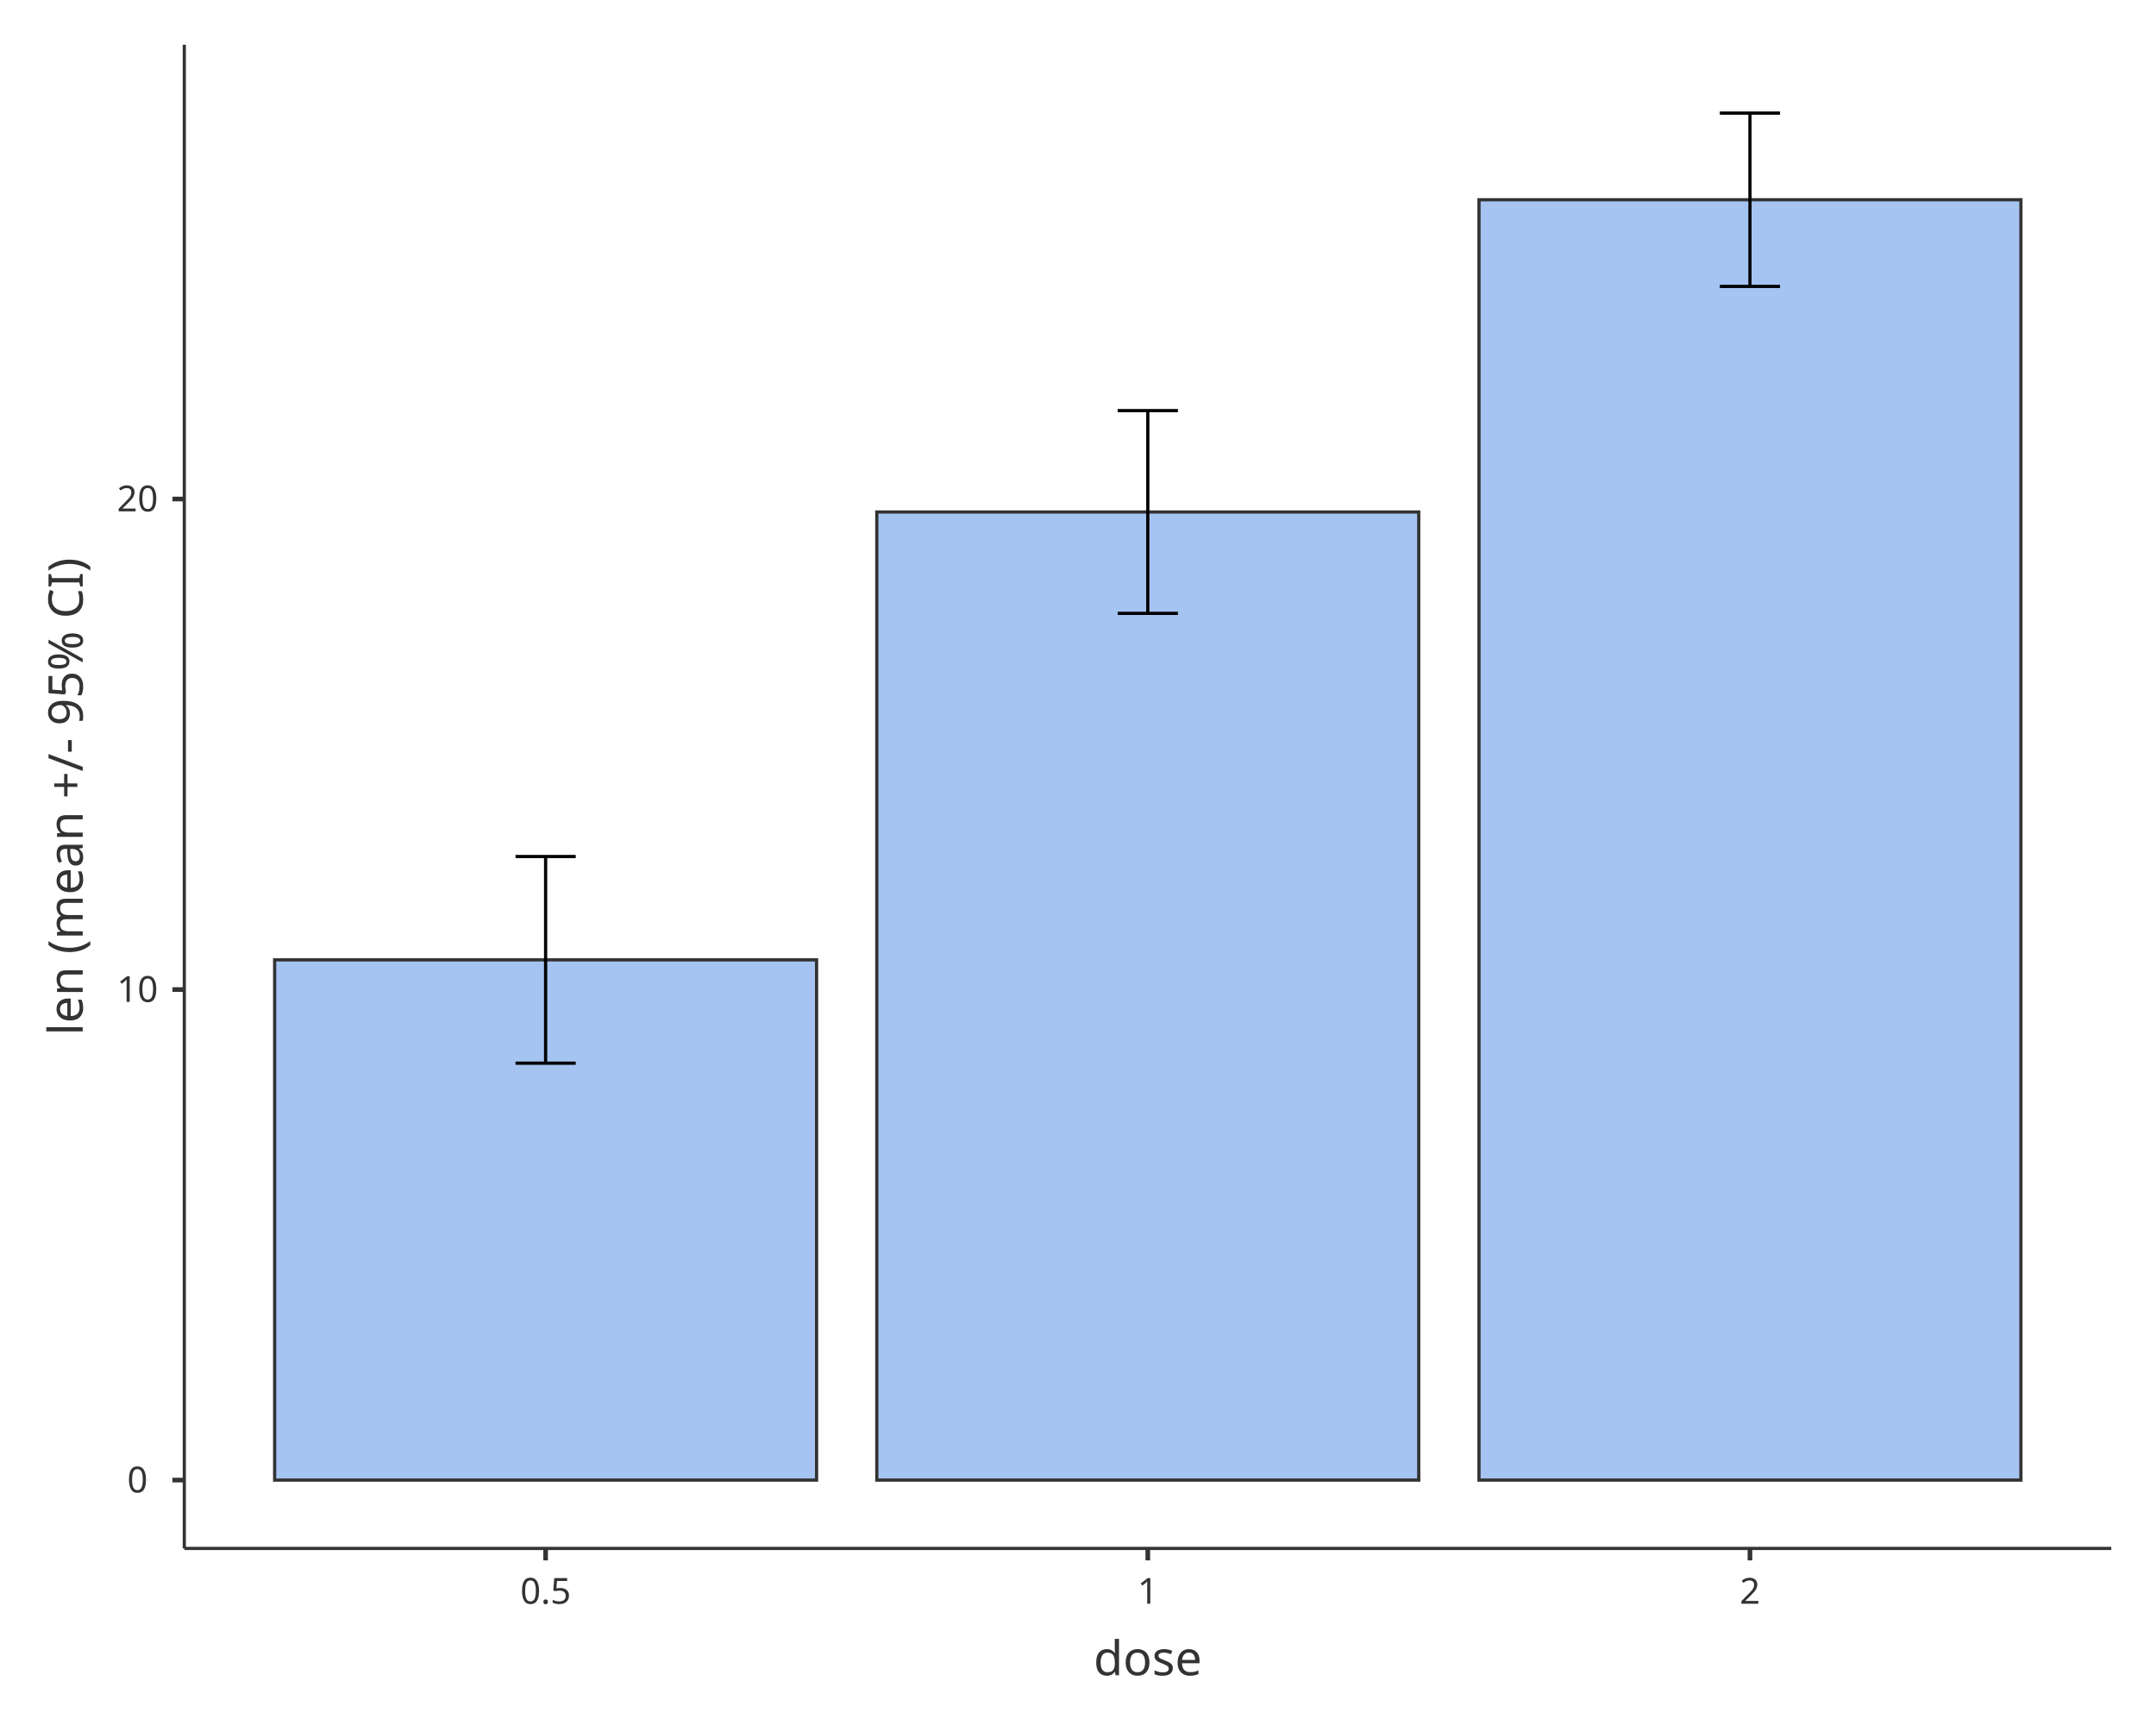
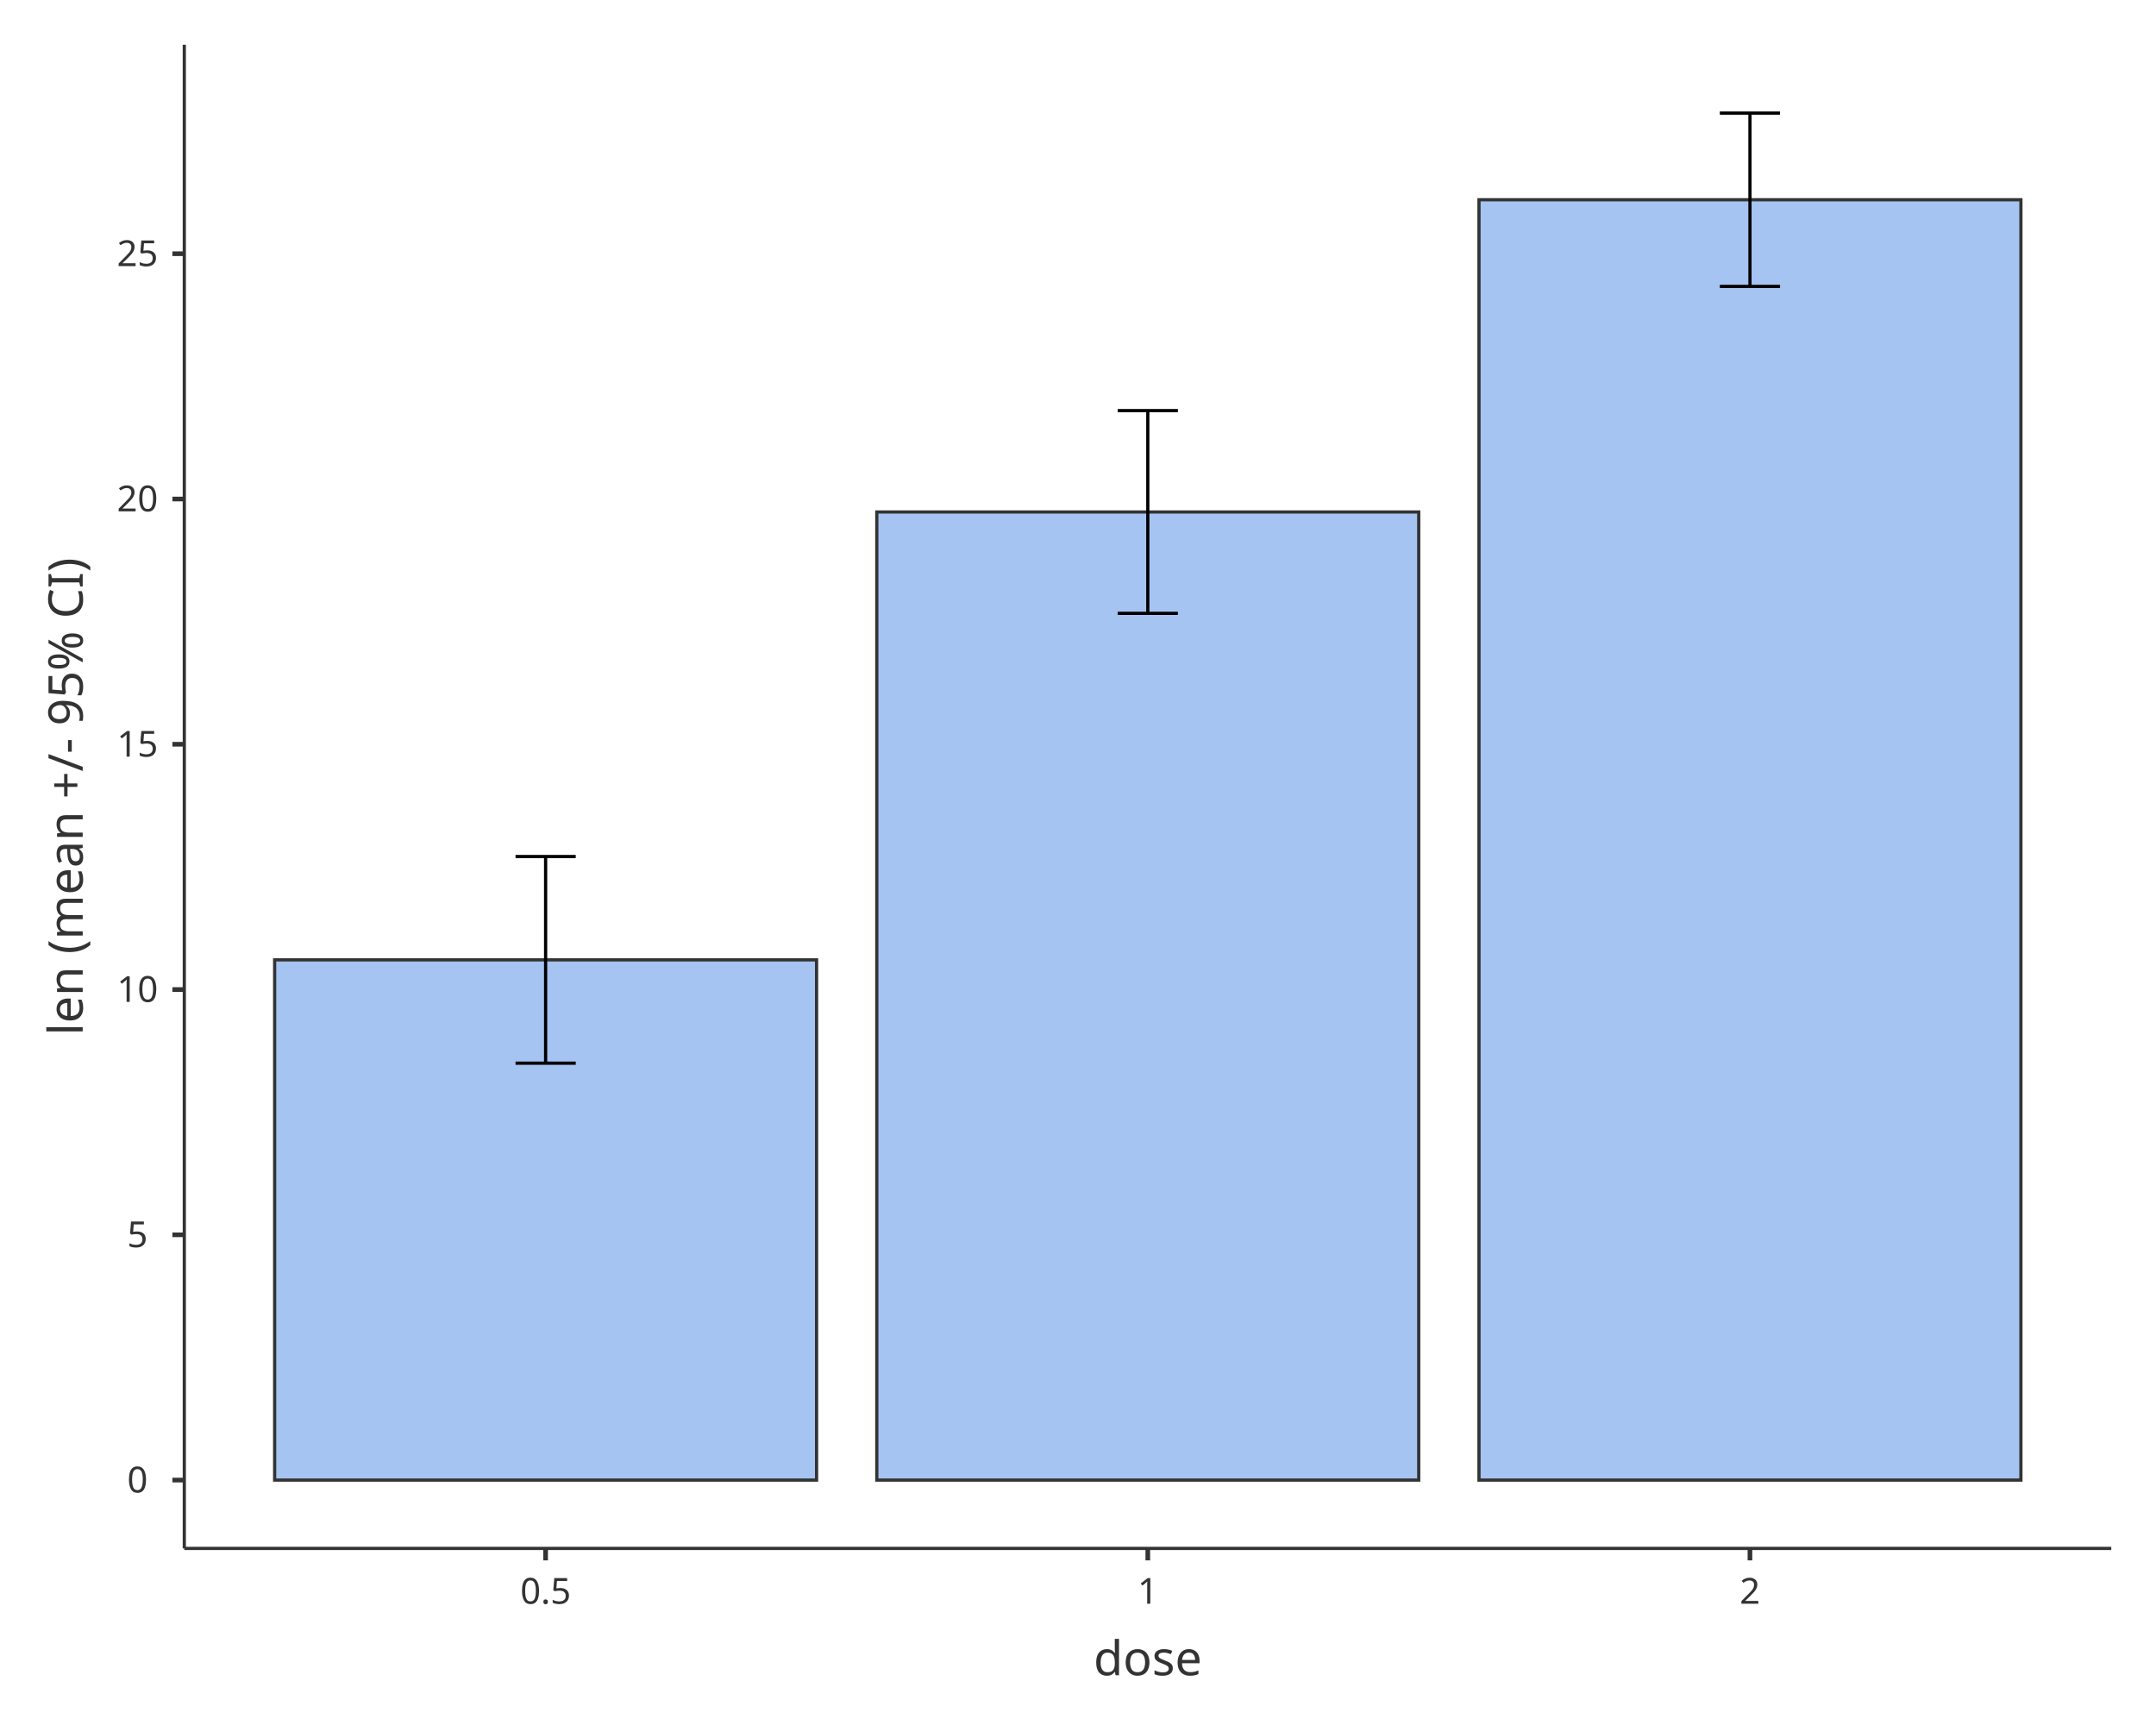
<svg xmlns="http://www.w3.org/2000/svg" class="svglite" data-engine-version="2.0" width="720.00pt" height="576.00pt" viewBox="0 0 720.00 576.00">
  <defs>
    <style type="text/css">
    .svglite line, .svglite polyline, .svglite polygon, .svglite path, .svglite rect, .svglite circle {
      fill: none;
      stroke: #000000;
      stroke-linecap: round;
      stroke-linejoin: round;
      stroke-miterlimit: 10.00;
    }
  </style>
  </defs>
  <rect width="100%" height="100%" style="stroke: none; fill: #FFFFFF;" />
  <defs>
    <clipPath id="cpMC4wMHw3MjAuMDB8MC4wMHw1NzYuMDA=">
      <rect x="0.00" y="0.00" width="720.00" height="576.00" />
    </clipPath>
  </defs>
  <g clip-path="url(#cpMC4wMHw3MjAuMDB8MC4wMHw1NzYuMDA=)">
    <rect x="0" y="0.00" width="720.00" height="576.00" style="stroke-width: 1.55; stroke: none;" />
  </g>
  <defs>
    <clipPath id="cpNjEuNTV8NzA1LjA2fDE0Ljk0fDUxNy4wNA==">
      <rect x="61.55" y="14.94" width="643.50" height="502.10" />
    </clipPath>
  </defs>
  <g clip-path="url(#cpNjEuNTV8NzA1LjA2fDE0Ljk0fDUxNy4wNA==)">
    <rect x="61.55" y="14.94" width="643.50" height="502.10" style="stroke-width: 1.55; stroke: none;" />
    <rect x="91.72" y="320.51" width="180.98" height="173.71" style="stroke-width: 1.07; stroke: #333333; stroke-linecap: butt; stroke-linejoin: miter; fill: #A6C4F1;" />
    <rect x="292.81" y="170.96" width="180.98" height="323.26" style="stroke-width: 1.07; stroke: #333333; stroke-linecap: butt; stroke-linejoin: miter; fill: #A6C4F1;" />
    <rect x="493.91" y="66.70" width="180.98" height="427.52" style="stroke-width: 1.07; stroke: #333333; stroke-linecap: butt; stroke-linejoin: miter; fill: #A6C4F1;" />
    <polyline points="172.16,286.01 192.27,286.01 " style="stroke-width: 1.07; stroke-linecap: butt;" />
    <polyline points="182.21,286.01 182.21,355.01 " style="stroke-width: 1.07; stroke-linecap: butt;" />
    <polyline points="172.16,355.01 192.27,355.01 " style="stroke-width: 1.07; stroke-linecap: butt;" />
    <polyline points="373.25,137.11 393.36,137.11 " style="stroke-width: 1.07; stroke-linecap: butt;" />
    <polyline points="383.31,137.11 383.31,204.81 " style="stroke-width: 1.07; stroke-linecap: butt;" />
    <polyline points="373.25,204.81 393.36,204.81 " style="stroke-width: 1.07; stroke-linecap: butt;" />
    <polyline points="574.34,37.77 594.45,37.77 " style="stroke-width: 1.07; stroke-linecap: butt;" />
    <polyline points="584.40,37.77 584.40,95.63 " style="stroke-width: 1.07; stroke-linecap: butt;" />
    <polyline points="574.34,95.63 594.45,95.63 " style="stroke-width: 1.07; stroke-linecap: butt;" />
  </g>
  <g clip-path="url(#cpMC4wMHw3MjAuMDB8MC4wMHw1NzYuMDA=)">
    <polyline points="61.55,517.04 61.55,14.94 " style="stroke-width: 1.07; stroke: #333333; stroke-linecap: butt;" />
    <text x="45.91" y="498.35" text-anchor="middle" style="font-size: 12.00px; fill: #333333; font-family: sans;" textLength="6.67px" lengthAdjust="spacingAndGlyphs">0</text>
+     <text x="45.91" y="416.45" text-anchor="middle" style="font-size: 12.00px; fill: #333333; font-family: sans;" textLength="6.67px" lengthAdjust="spacingAndGlyphs">5</text>
    <text x="45.91" y="334.55" text-anchor="middle" style="font-size: 12.00px; fill: #333333; font-family: sans;" textLength="13.35px" lengthAdjust="spacingAndGlyphs">10</text>
+     <text x="45.91" y="252.65" text-anchor="middle" style="font-size: 12.00px; fill: #333333; font-family: sans;" textLength="13.35px" lengthAdjust="spacingAndGlyphs">15</text>
    <text x="45.91" y="170.75" text-anchor="middle" style="font-size: 12.00px; fill: #333333; font-family: sans;" textLength="13.35px" lengthAdjust="spacingAndGlyphs">20</text>
+     <text x="45.91" y="88.85" text-anchor="middle" style="font-size: 12.00px; fill: #333333; font-family: sans;" textLength="13.35px" lengthAdjust="spacingAndGlyphs">25</text>
    <polyline points="57.57,494.22 61.55,494.22 " style="stroke-width: 1.55; stroke: #333333; stroke-linecap: butt;" />
+     <polyline points="57.57,412.32 61.55,412.32 " style="stroke-width: 1.55; stroke: #333333; stroke-linecap: butt;" />
    <polyline points="57.57,330.42 61.55,330.42 " style="stroke-width: 1.55; stroke: #333333; stroke-linecap: butt;" />
+     <polyline points="57.57,248.52 61.55,248.52 " style="stroke-width: 1.55; stroke: #333333; stroke-linecap: butt;" />
    <polyline points="57.57,166.62 61.55,166.62 " style="stroke-width: 1.55; stroke: #333333; stroke-linecap: butt;" />
+     <polyline points="57.57,84.72 61.55,84.72 " style="stroke-width: 1.55; stroke: #333333; stroke-linecap: butt;" />
    <polyline points="61.55,517.04 705.06,517.04 " style="stroke-width: 1.07; stroke: #333333; stroke-linecap: butt;" />
    <polyline points="182.21,521.03 182.21,517.04 " style="stroke-width: 1.55; stroke: #333333; stroke-linecap: butt;" />
    <polyline points="383.31,521.03 383.31,517.04 " style="stroke-width: 1.55; stroke: #333333; stroke-linecap: butt;" />
    <polyline points="584.40,521.03 584.40,517.04 " style="stroke-width: 1.55; stroke: #333333; stroke-linecap: butt;" />
    <text x="182.21" y="535.51" text-anchor="middle" style="font-size: 12.00px; fill: #333333; font-family: sans;" textLength="16.68px" lengthAdjust="spacingAndGlyphs">0.5</text>
    <text x="383.31" y="535.51" text-anchor="middle" style="font-size: 12.00px; fill: #333333; font-family: sans;" textLength="6.67px" lengthAdjust="spacingAndGlyphs">1</text>
    <text x="584.40" y="535.51" text-anchor="middle" style="font-size: 12.00px; fill: #333333; font-family: sans;" textLength="6.67px" lengthAdjust="spacingAndGlyphs">2</text>
    <text x="383.31" y="559.40" text-anchor="middle" style="font-size: 16.00px; fill: #333333; font-family: sans;" textLength="34.70px" lengthAdjust="spacingAndGlyphs">dose</text>
    <text transform="translate(27.62,265.99) rotate(-90)" text-anchor="middle" style="font-size: 16.00px; fill: #333333; font-family: sans;" textLength="156.97px" lengthAdjust="spacingAndGlyphs">len (mean +/- 95% CI)</text>
  </g>
</svg>
